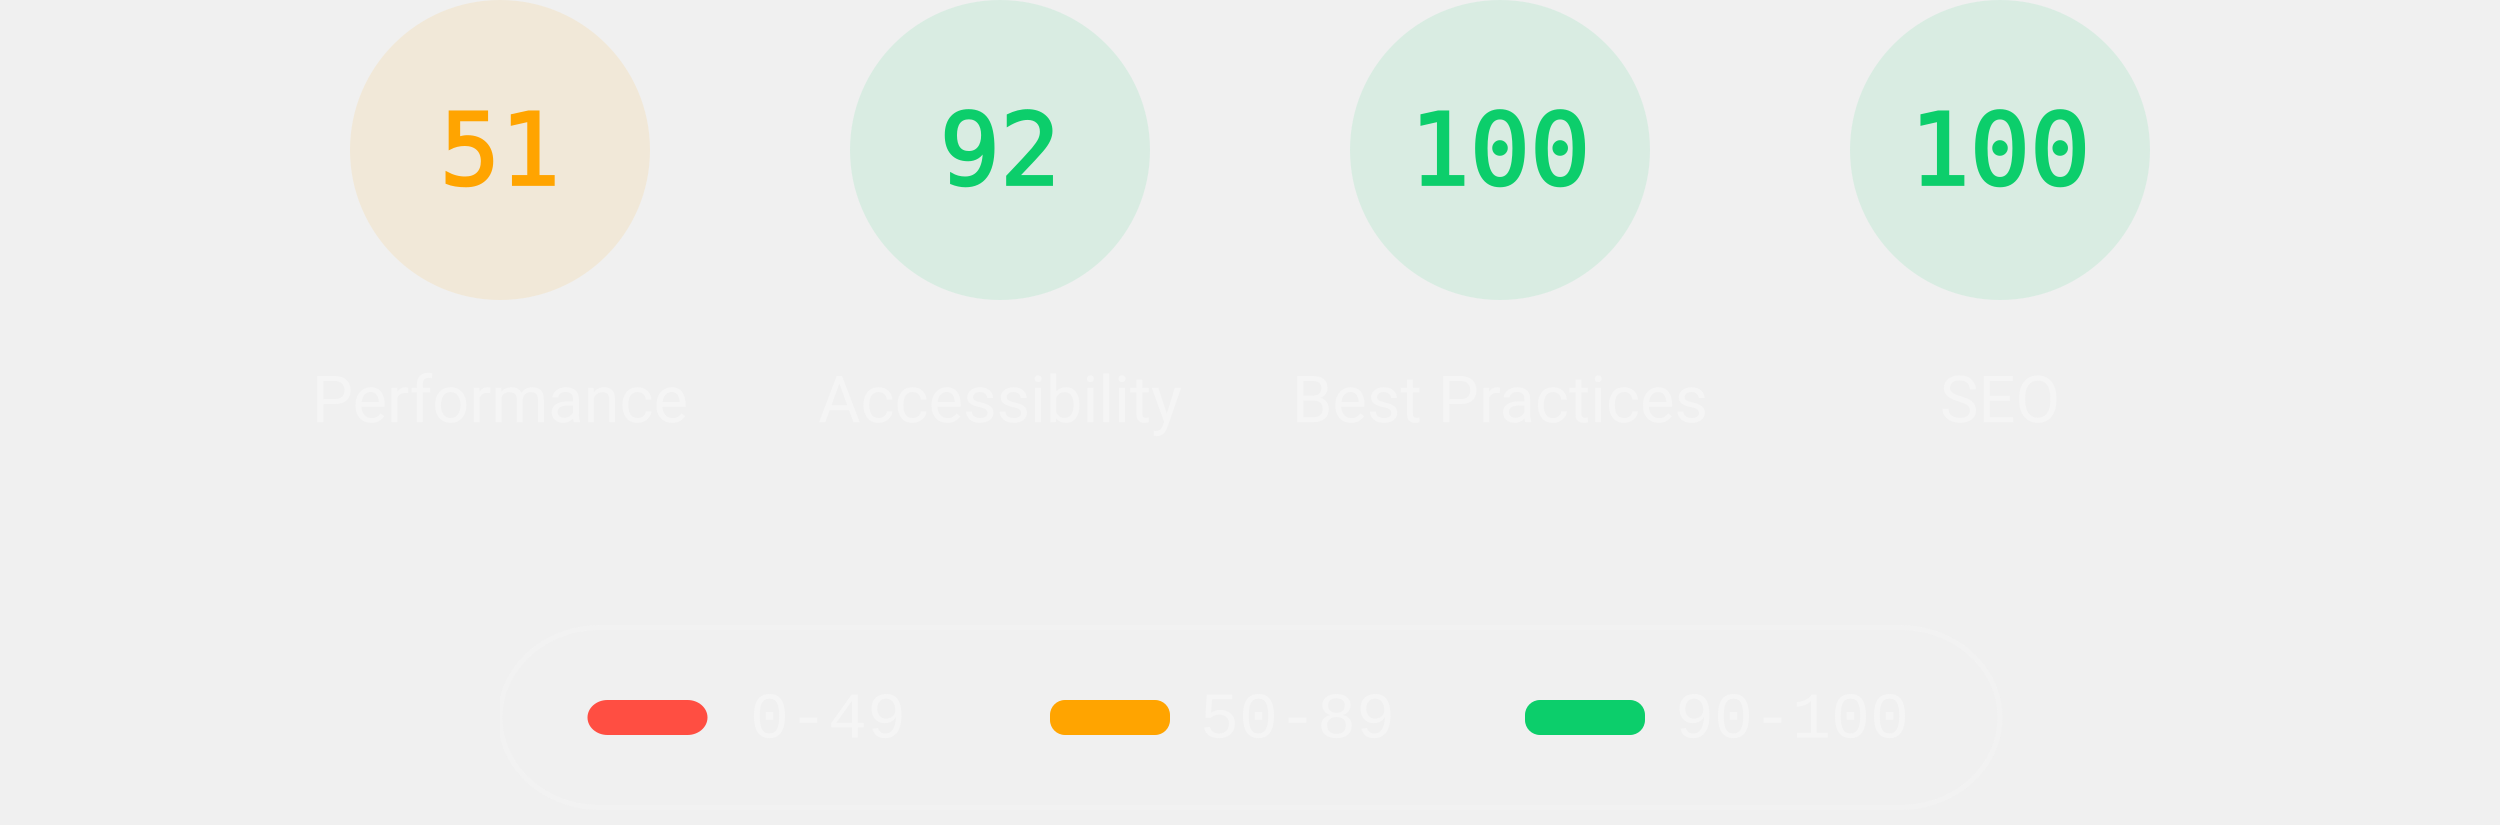
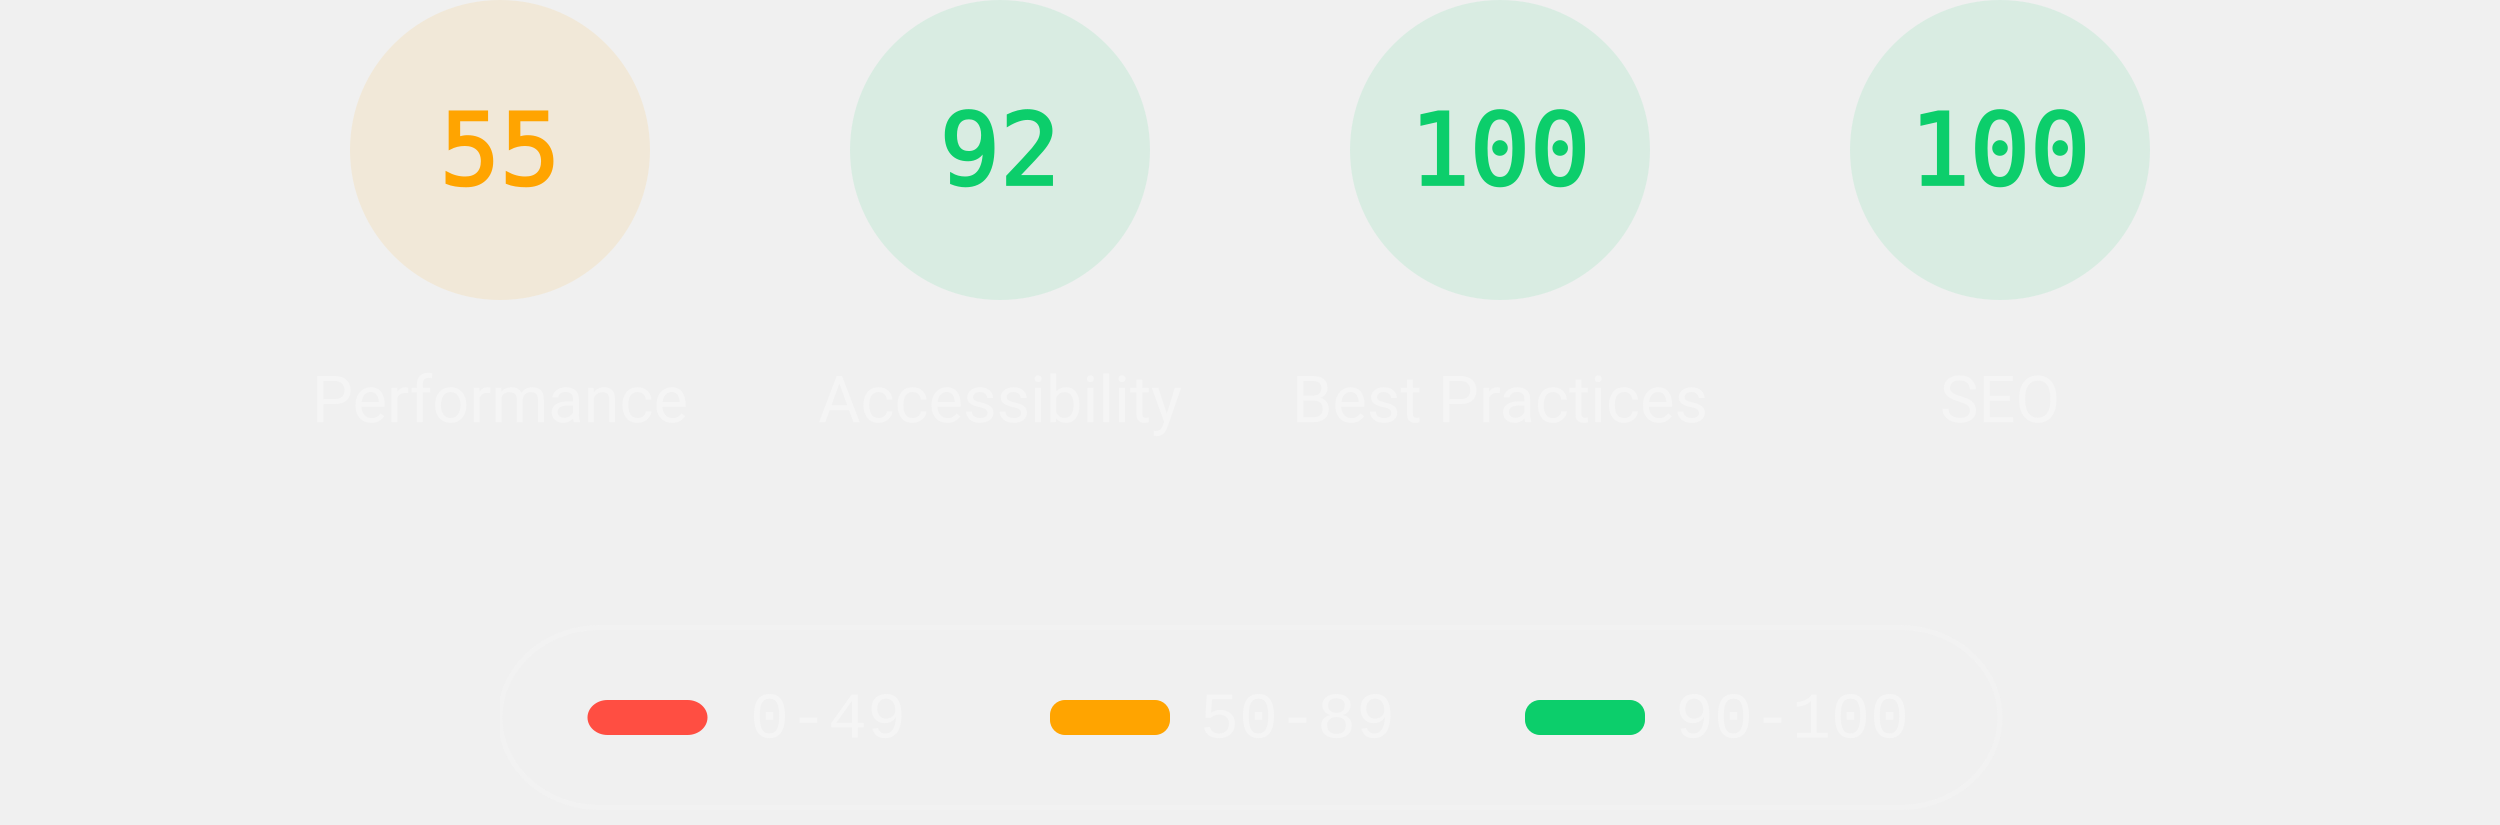
<svg xmlns="http://www.w3.org/2000/svg" class="theme--dark" fill="none" width="1000" height="330">
  <style>
			.gauge-base {
				opacity: 0.1
			}

			.gauge-arc {
				fill: none;
				animation-delay: 250ms;
				stroke-linecap: round;
				transform: rotate(-90deg);
				transform-origin: 100px 60px;
				animation: load-gauge 1s ease forwards
			}

			.guage-text {
				font-size: 40px;
				font-family: monospace;
				text-align: center
			}

			.guage-red {
				color: #ff4e42;
				fill: #ff4e42;
				stroke: #ff4e42
			}
			.guage-orange {
				color: #ffa400;
				fill: #ffa400;
				stroke: #ffa400
			}
			.guage-green {
				color: #0cce6b;
				fill: #0cce6b;
				stroke: #0cce6b
			}
			.theme--agnostic .guage-undefined {
				color: #5c5c5c;
				fill: #5c5c5c;
				stroke: #5c5c5c
			}
			.theme--light .guage-undefined {
				color: #1e1e1e;
				fill: #1e1e1e;
				stroke: #1e1e1e
			}
			.theme--dark .guage-undefined {
				color: #f5f5f5;
				fill: #f5f5f5;
				stroke: #f5f5f5
			}

			.guage-title {
				stroke: none;
				font-size: 26px;
				line-height: 26px;
				font-family: Roboto, Halvetica, Arial, sans-serif
			}
			.metric.guage-title {
				font-family: 'Courier New', Courier, monospace
			}
			.theme--agnostic .guage-title {
				color: #737373;
				fill: #737373
			}
			.theme--light .guage-title {
				color: #212121;
				fill: #212121
			}
			.theme--dark .guage-title {
				color: #f5f5f5;
				fill: #f5f5f5
			}

			@keyframes load-gauge {
				from {
					stroke-dasharray: 0 352.858
				}
			}
			.lh-gauge--pwa__disc {
				fill: #e0e0e0
			}
			.lh-gauge--pwa__logo {
				position: relative;
				fill: #b0b0b0
			}
			.lh-gauge--pwa__invisible {
				display: none
			}
			.lh-gauge--pwa__visible {
				display: inline
			}
			.guage-invisible {
				display: none
			}
			.lh-gauge--pwa__logo--primary-color {
				fill: #304ffe
			}
			.theme--agnostic .lh-gauge--pwa__logo--secondary-color {
				fill: #787878
			}
			.theme--light .lh-gauge--pwa__logo--secondary-color {
				fill: #3d3d3d
			}
			.theme--dark .lh-gauge--pwa__logo--secondary-color {
				fill: #d8b6b6
			}
			.theme--light #svg_2 {
				stroke: #00000022
			}
			.theme--agnostic #svg_2 {
				stroke: #616161
			}
			.theme--light #svg_2 {
				stroke: #00000022
			}
			.theme--dark #svg_2 {
				stroke: #f5f5f566
			}
		</style>
  <svg class="guage-div guage-perf guage-orange" viewBox="0 0 200 200" width="200" height="200" x="100" y="0">
    <circle class="gauge-base" r="56" cx="100" cy="60" stroke-width="8" />
-     <circle class="gauge-arc guage-arc-1" r="56" cx="100" cy="60" stroke-width="8" style="stroke-dasharray: 179.448, 351.858;" />
-     <text class="guage-text" x="100px" y="60px" alignment-baseline="central" dominant-baseline="central" text-anchor="middle">51</text>
+     <circle class="gauge-arc guage-arc-1" r="56" cx="100" cy="60" stroke-width="8" style="stroke-dasharray: 193.522, 351.858;" />
+     <text class="guage-text" x="100px" y="60px" alignment-baseline="central" dominant-baseline="central" text-anchor="middle">55</text>
    <text class="guage-title" x="100px" y="160px" alignment-baseline="central" dominant-baseline="central" text-anchor="middle">Performance</text>
  </svg>
  <svg class="guage-div guage-acc guage-green" viewBox="0 0 200 200" width="200" height="200" x="300" y="0">
    <circle class="gauge-base" r="56" cx="100" cy="60" stroke-width="8" />
    <circle class="gauge-arc guage-arc-2" r="56" cx="100" cy="60" stroke-width="8" style="stroke-dasharray: 323.709, 351.858;" />
    <text class="guage-text" x="100px" y="60px" alignment-baseline="central" dominant-baseline="central" text-anchor="middle">92</text>
    <text class="guage-title" x="100px" y="160px" alignment-baseline="central" dominant-baseline="central" text-anchor="middle">Accessibility</text>
  </svg>
  <svg class="guage-div guage-best guage-green" viewBox="0 0 200 200" width="200" height="200" x="500" y="0">
    <circle class="gauge-base" r="56" cx="100" cy="60" stroke-width="8" />
    <circle class="gauge-arc guage-arc-3" r="56" cx="100" cy="60" stroke-width="8" style="stroke-dasharray: 351.858, 351.858;" />
    <text class="guage-text" x="100px" y="60px" alignment-baseline="central" dominant-baseline="central" text-anchor="middle">100</text>
    <text class="guage-title" x="100px" y="160px" alignment-baseline="central" dominant-baseline="central" text-anchor="middle">Best Practices</text>
  </svg>
  <svg class="guage-div guage-seo guage-green" viewBox="0 0 200 200" width="200" height="200" x="700" y="0">
    <circle class="gauge-base" r="56" cx="100" cy="60" stroke-width="8" />
    <circle class="gauge-arc guage-arc-4" r="56" cx="100" cy="60" stroke-width="8" style="stroke-dasharray: 351.858, 351.858;" />
    <text class="guage-text" x="100px" y="60px" alignment-baseline="central" dominant-baseline="central" text-anchor="middle">100</text>
    <text class="guage-title" x="100px" y="160px" alignment-baseline="central" dominant-baseline="central" text-anchor="middle">SEO</text>
  </svg>
  <svg class="guage-div guage-pwa guage-invisible" viewBox="0 0 200 200" width="200" height="200" x="900" y="0">
    <svg viewBox="0 0 60 60" width="112" height="112" x="44" y="4">
      <defs>
        <linearGradient id="lh-gauge--pwa__check-circle__gradient-0" x1="50%" y1="0%" x2="50%" y2="100%">
          <stop stop-color="#00C852" offset="0%" />
          <stop stop-color="#009688" offset="100%" />
        </linearGradient>
        <linearGradient id="lh-gauge--pwa__installable__shadow-gradient-0" x1="76.056%" x2="24.111%" y1="82.995%" y2="24.735%">
          <stop stop-color="#A5D6A7" offset="0%" />
          <stop stop-color="#80CBC4" offset="100%" />
        </linearGradient>
        <linearGradient id="lh-gauge--pwa__fast-reliable__shadow-gradient-0" x1="76.056%" y1="82.995%" x2="25.678%" y2="26.493%">
          <stop stop-color="#64B5F6" offset="0%" />
          <stop stop-color="#2979FF" offset="100%" />
        </linearGradient>
        <g id="lh-gauge--pwa__fast-reliable-badge-0">
          <circle fill="#FFFFFF" cx="10" cy="10" r="10" />
          <path fill="#304FFE" d="M10 3.58l5.25 2.34v3.5c0 3.23-2.24 6.26-5.25 7-3.01-.74-5.25-3.77-5.25-7v-3.5L10 3.58zm-.47 10.74l2.76-4.83.03-.07c.04-.08 0-.24-.22-.24h-1.64l.47-3.26h-.47l-2.7 4.77c-.02.01.05-.1-.04.05-.09.16-.1.31.18.31h1.63l-.47 3.27h.47z" />
        </g>
        <g id="lh-gauge--pwa__installable-badge-0">
          <circle fill="#FFFFFF" cx="10" cy="10" r="10" />
          <path fill="#009688" d="M10 4.167A5.835 5.835 0 0 0 4.167 10 5.835 5.835 0 0 0 10 15.833 5.835 5.835 0 0 0 15.833 10 5.835 5.835 0 0 0 10 4.167zm2.917 6.416h-2.334v2.334H9.417v-2.334H7.083V9.417h2.334V7.083h1.166v2.334h2.334v1.166z" />
        </g>
      </defs>
      <g stroke="none" fill-rule="nonzero">
        <circle class="lh-gauge--pwa__disc" cx="30" cy="30" r="30" />
        <g class="lh-gauge--pwa__logo">
          <path d="M35.66 19.39l.7-1.75h2L37.4 15 38.6 12l3.4 9h-2.51l-.58-1.61z" />
          <path d="M33.52 21l3.65-9h-2.42l-2.5 5.82L30.5 12h-1.86l-1.9 5.82-1.35-2.65-1.21 3.72L25.4 21h2.38l1.72-5.2 1.64 5.2z" />
          <path fill-rule="nonzero" d="M20.3 17.91h1.48c.45 0 .85-.05 1.2-.15l.39-1.18 1.07-3.3a2.64 2.64 0 0 0-.28-.37c-.55-.6-1.36-.91-2.42-.91H18v9h2.3V17.9zm1.96-3.84c.22.22.33.5.33.87 0 .36-.1.65-.29.87-.2.23-.59.35-1.15.35h-.86v-2.41h.87c.52 0 .89.1 1.1.32z" />
        </g>
        <rect class="lh-gauge--pwa__component lh-gauge--pwa__na-line lh-gauge--pwa__invisible" fill="#FFFFFF" x="20" y="32" width="20" height="4" rx="2" />
        <g class="lh-gauge--pwa__component lh-gauge--pwa__fast-reliable-badge lh-gauge--pwa__invisible" transform="translate(20, 29)">
          <path fill="url(#lh-gauge--pwa__fast-reliable__shadow-gradient-0)" d="M33.63 19.49A30 30 0 0 1 16.2 30.36L3 17.14 17.14 3l16.49 16.49z" />
          <use href="#lh-gauge--pwa__fast-reliable-badge-0" />
        </g>
        <g class="lh-gauge--pwa__component lh-gauge--pwa__installable-badge lh-gauge--pwa__invisible" transform="translate(20, 29)">
          <path fill="url(#lh-gauge--pwa__installable__shadow-gradient-0)" d="M33.629 19.487c-4.272 5.453-10.391 9.39-17.415 10.869L3 17.142 17.142 3 33.63 19.487z" />
          <use href="#lh-gauge--pwa__installable-badge-0" />
        </g>
        <g class="lh-gauge--pwa__component lh-gauge--pwa__fast-reliable-installable-badges lh-gauge--pwa__invisible">
          <g transform="translate(8, 29)">
            <path fill="url(#lh-gauge--pwa__fast-reliable__shadow-gradient-0)" d="M16.321 30.463L3 17.143 17.142 3l22.365 22.365A29.864 29.864 0 0 1 22 31c-1.942 0-3.84-.184-5.679-.537z" />
            <use href="#lh-gauge--pwa__fast-reliable-badge-0" />
          </g>
          <g transform="translate(32, 29)">
            <path fill="url(#lh-gauge--pwa__installable__shadow-gradient-0)" d="M25.982 11.84a30.107 30.107 0 0 1-13.08 15.203L3 17.143 17.142 3l8.84 8.84z" />
            <use href="#lh-gauge--pwa__installable-badge-0" />
          </g>
        </g>
        <g class="lh-gauge--pwa__component lh-gauge--pwa__check-circle lh-gauge--pwa__invisible" transform="translate(18, 28)">
          <circle fill="#FFFFFF" cx="12" cy="12" r="12" />
          <path fill="url(#lh-gauge--pwa__check-circle__gradient-0)" d="M12 2a10 10 0 1 0 0 20 10 10 0 0 0 0-20zm-2 15l-5-5 1.41-1.41L10 14.17l7.59-7.59L19 8l-9 9z" />
        </g>
      </g>
    </svg>
    <text class="guage-title" y="160px" alignment-baseline="central" dominant-baseline="central" text-anchor="middle">
      <tspan x="100px" dy="-6px">Progressive</tspan>
      <tspan x="100px" dy="30px">Web App</tspan>
    </text>
  </svg>
  <svg width="604" height="76" x="200" y="250">
    <g>
      <rect fill="none" id="canvas_background" height="80" width="604" y="-1" x="-1" />
      <g display="none" overflow="visible" y="0" x="0" height="100%" width="100%" id="canvasGrid">
        <rect fill="url(#gridpattern)" stroke-width="0" y="0" x="0" height="100%" width="100%" />
      </g>
    </g>
    <g>
      <rect fill-opacity="0" stroke-width="2" rx="40" id="svg_2" height="72" width="600" y="1" x="0" fill="#000000" />
      <rect stroke="#000" rx="8" id="svg_3" height="14" width="48" y="30" x="35" stroke-opacity="null" stroke-width="0" fill="#ff4e42" />
      <rect stroke="#000" rx="6" id="svg_4" height="14" width="48" y="30" x="220" stroke-opacity="null" stroke-width="0" fill="#ffa400" />
      <rect stroke="#000" rx="6" id="svg_5" height="14" width="48" y="30" x="410" stroke-opacity="null" stroke-width="0" fill="#0cce6b" />
      <text class="metric guage-title" xml:space="preserve" text-anchor="start" font-size="26" id="svg_6" y="45" x="100" stroke-opacity="null" stroke-width="0" stroke="#000">0-49</text>
      <text class="metric guage-title" xml:space="preserve" text-anchor="start" font-size="26" id="svg_7" y="45" x="280" stroke-opacity="null" stroke-width="0" stroke="#000">50-89</text>
      <text class="metric guage-title" xml:space="preserve" text-anchor="start" font-size="26" id="svg_8" y="45" x="470" stroke-opacity="null" stroke-width="0" stroke="#000">90-100</text>
    </g>
  </svg>
</svg>
